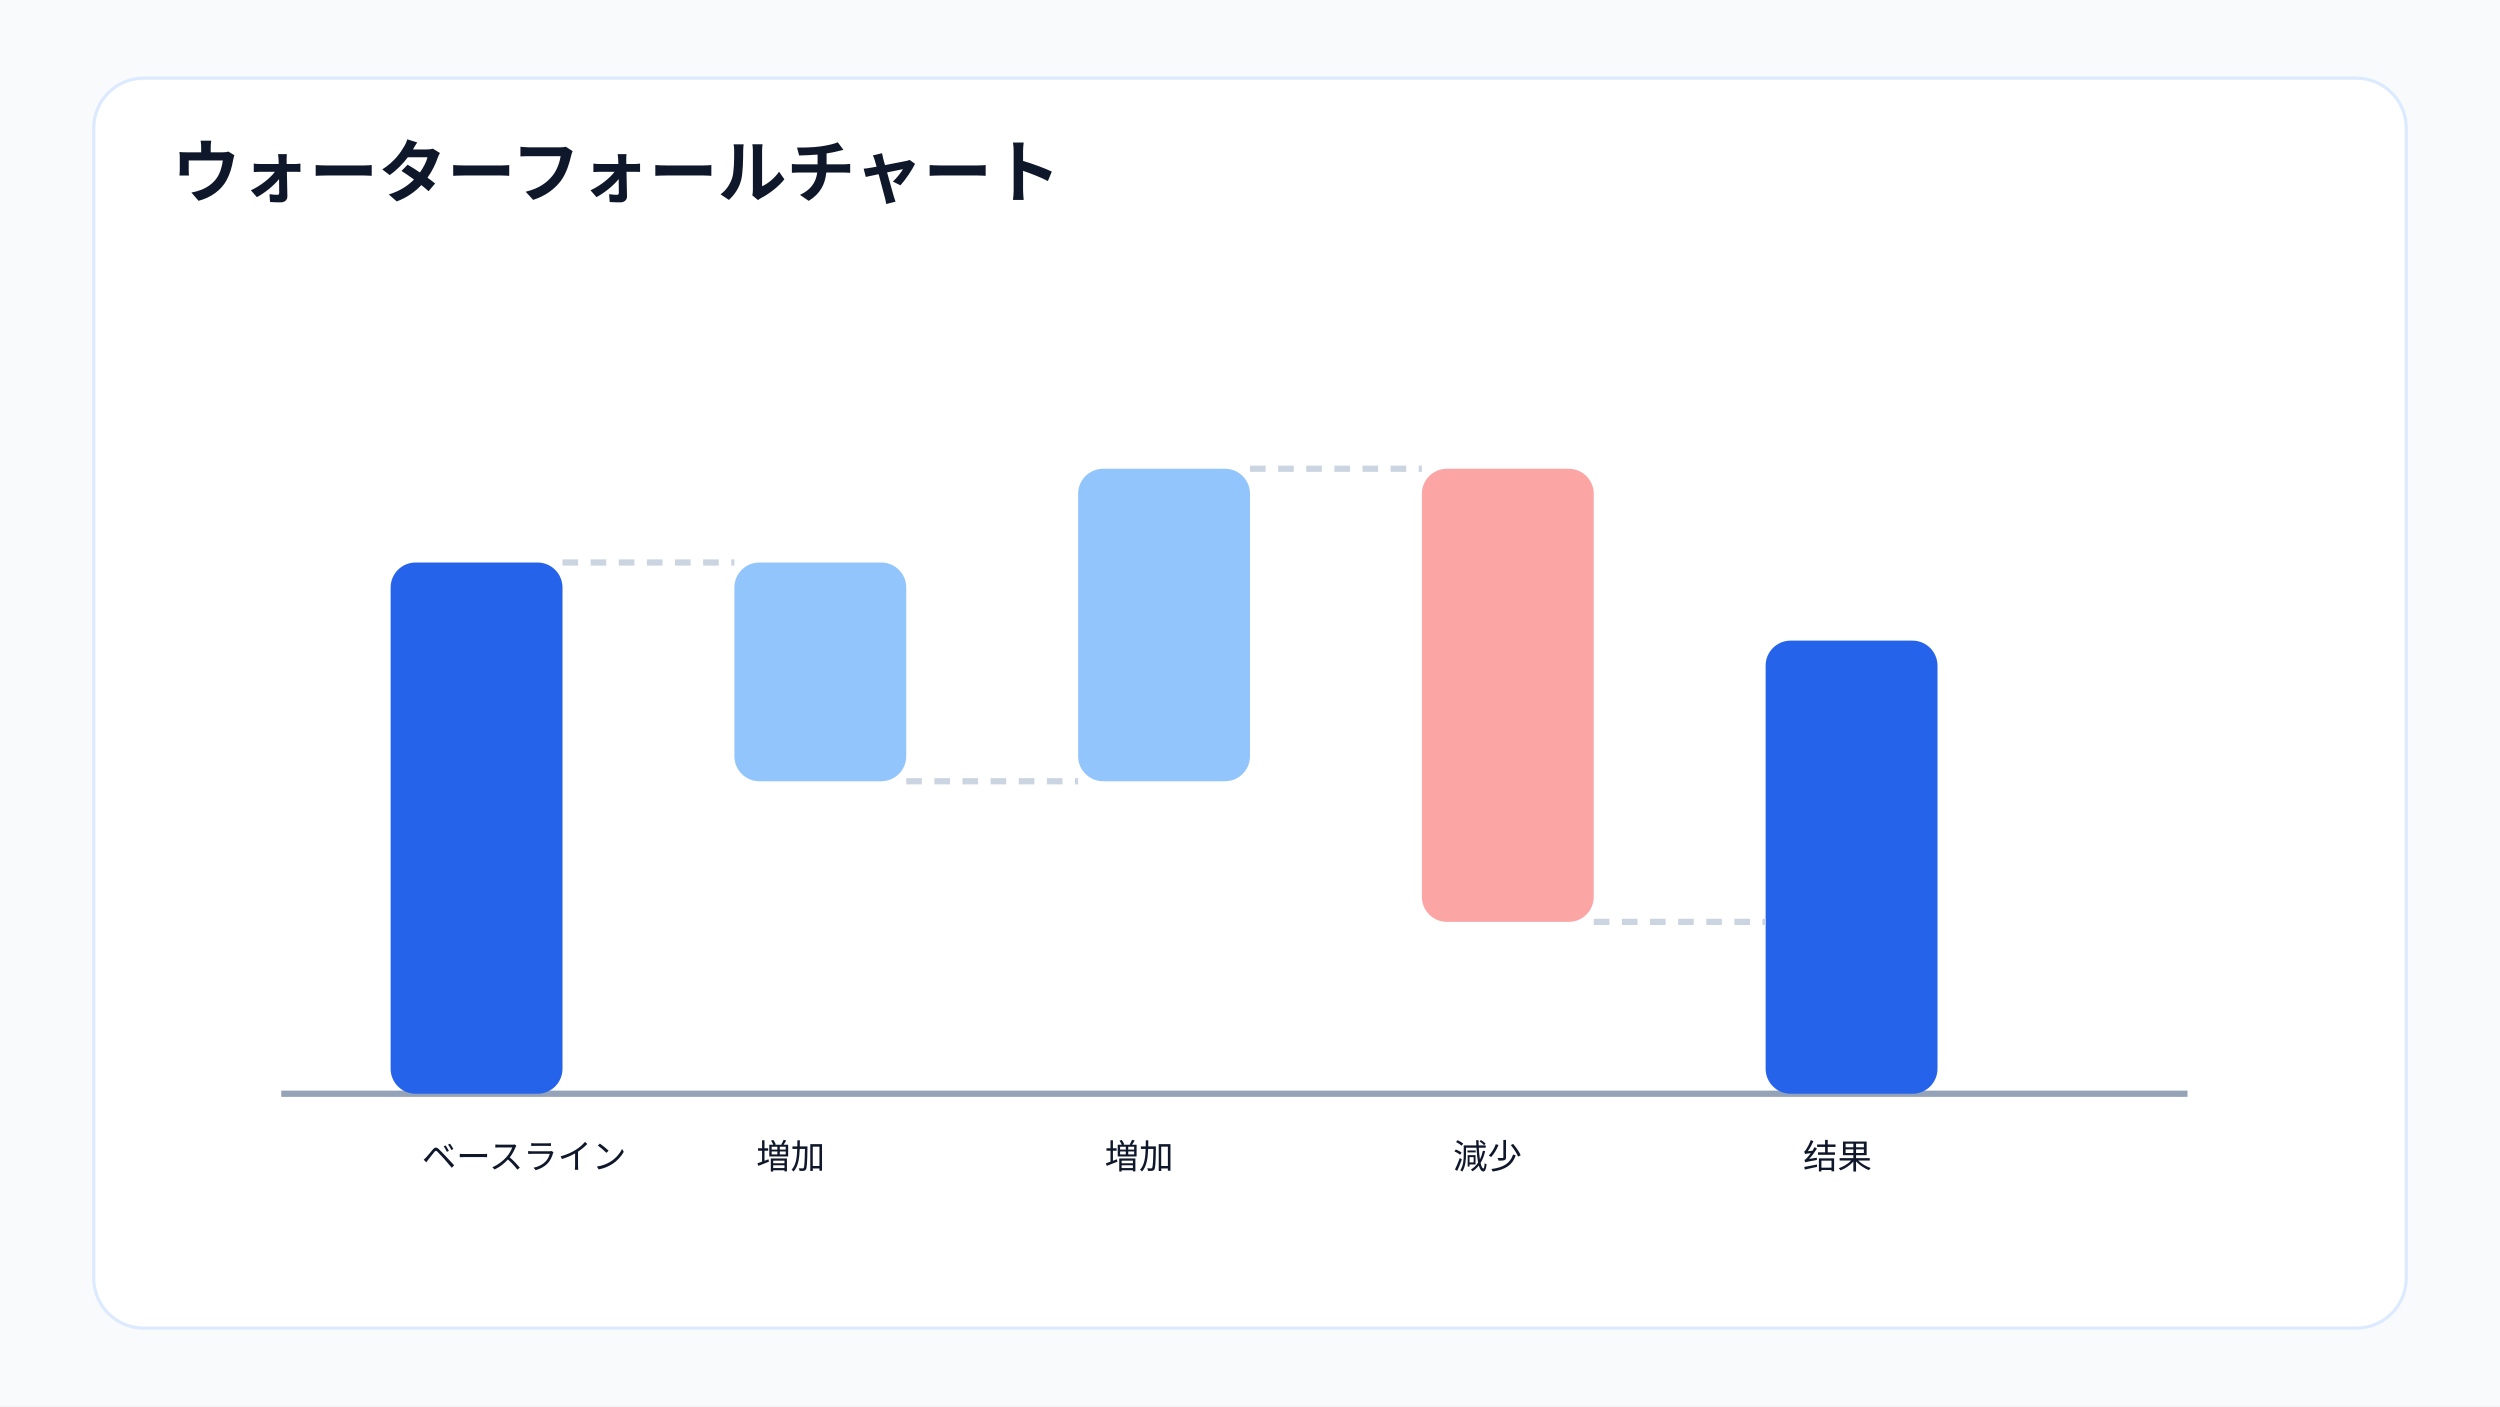
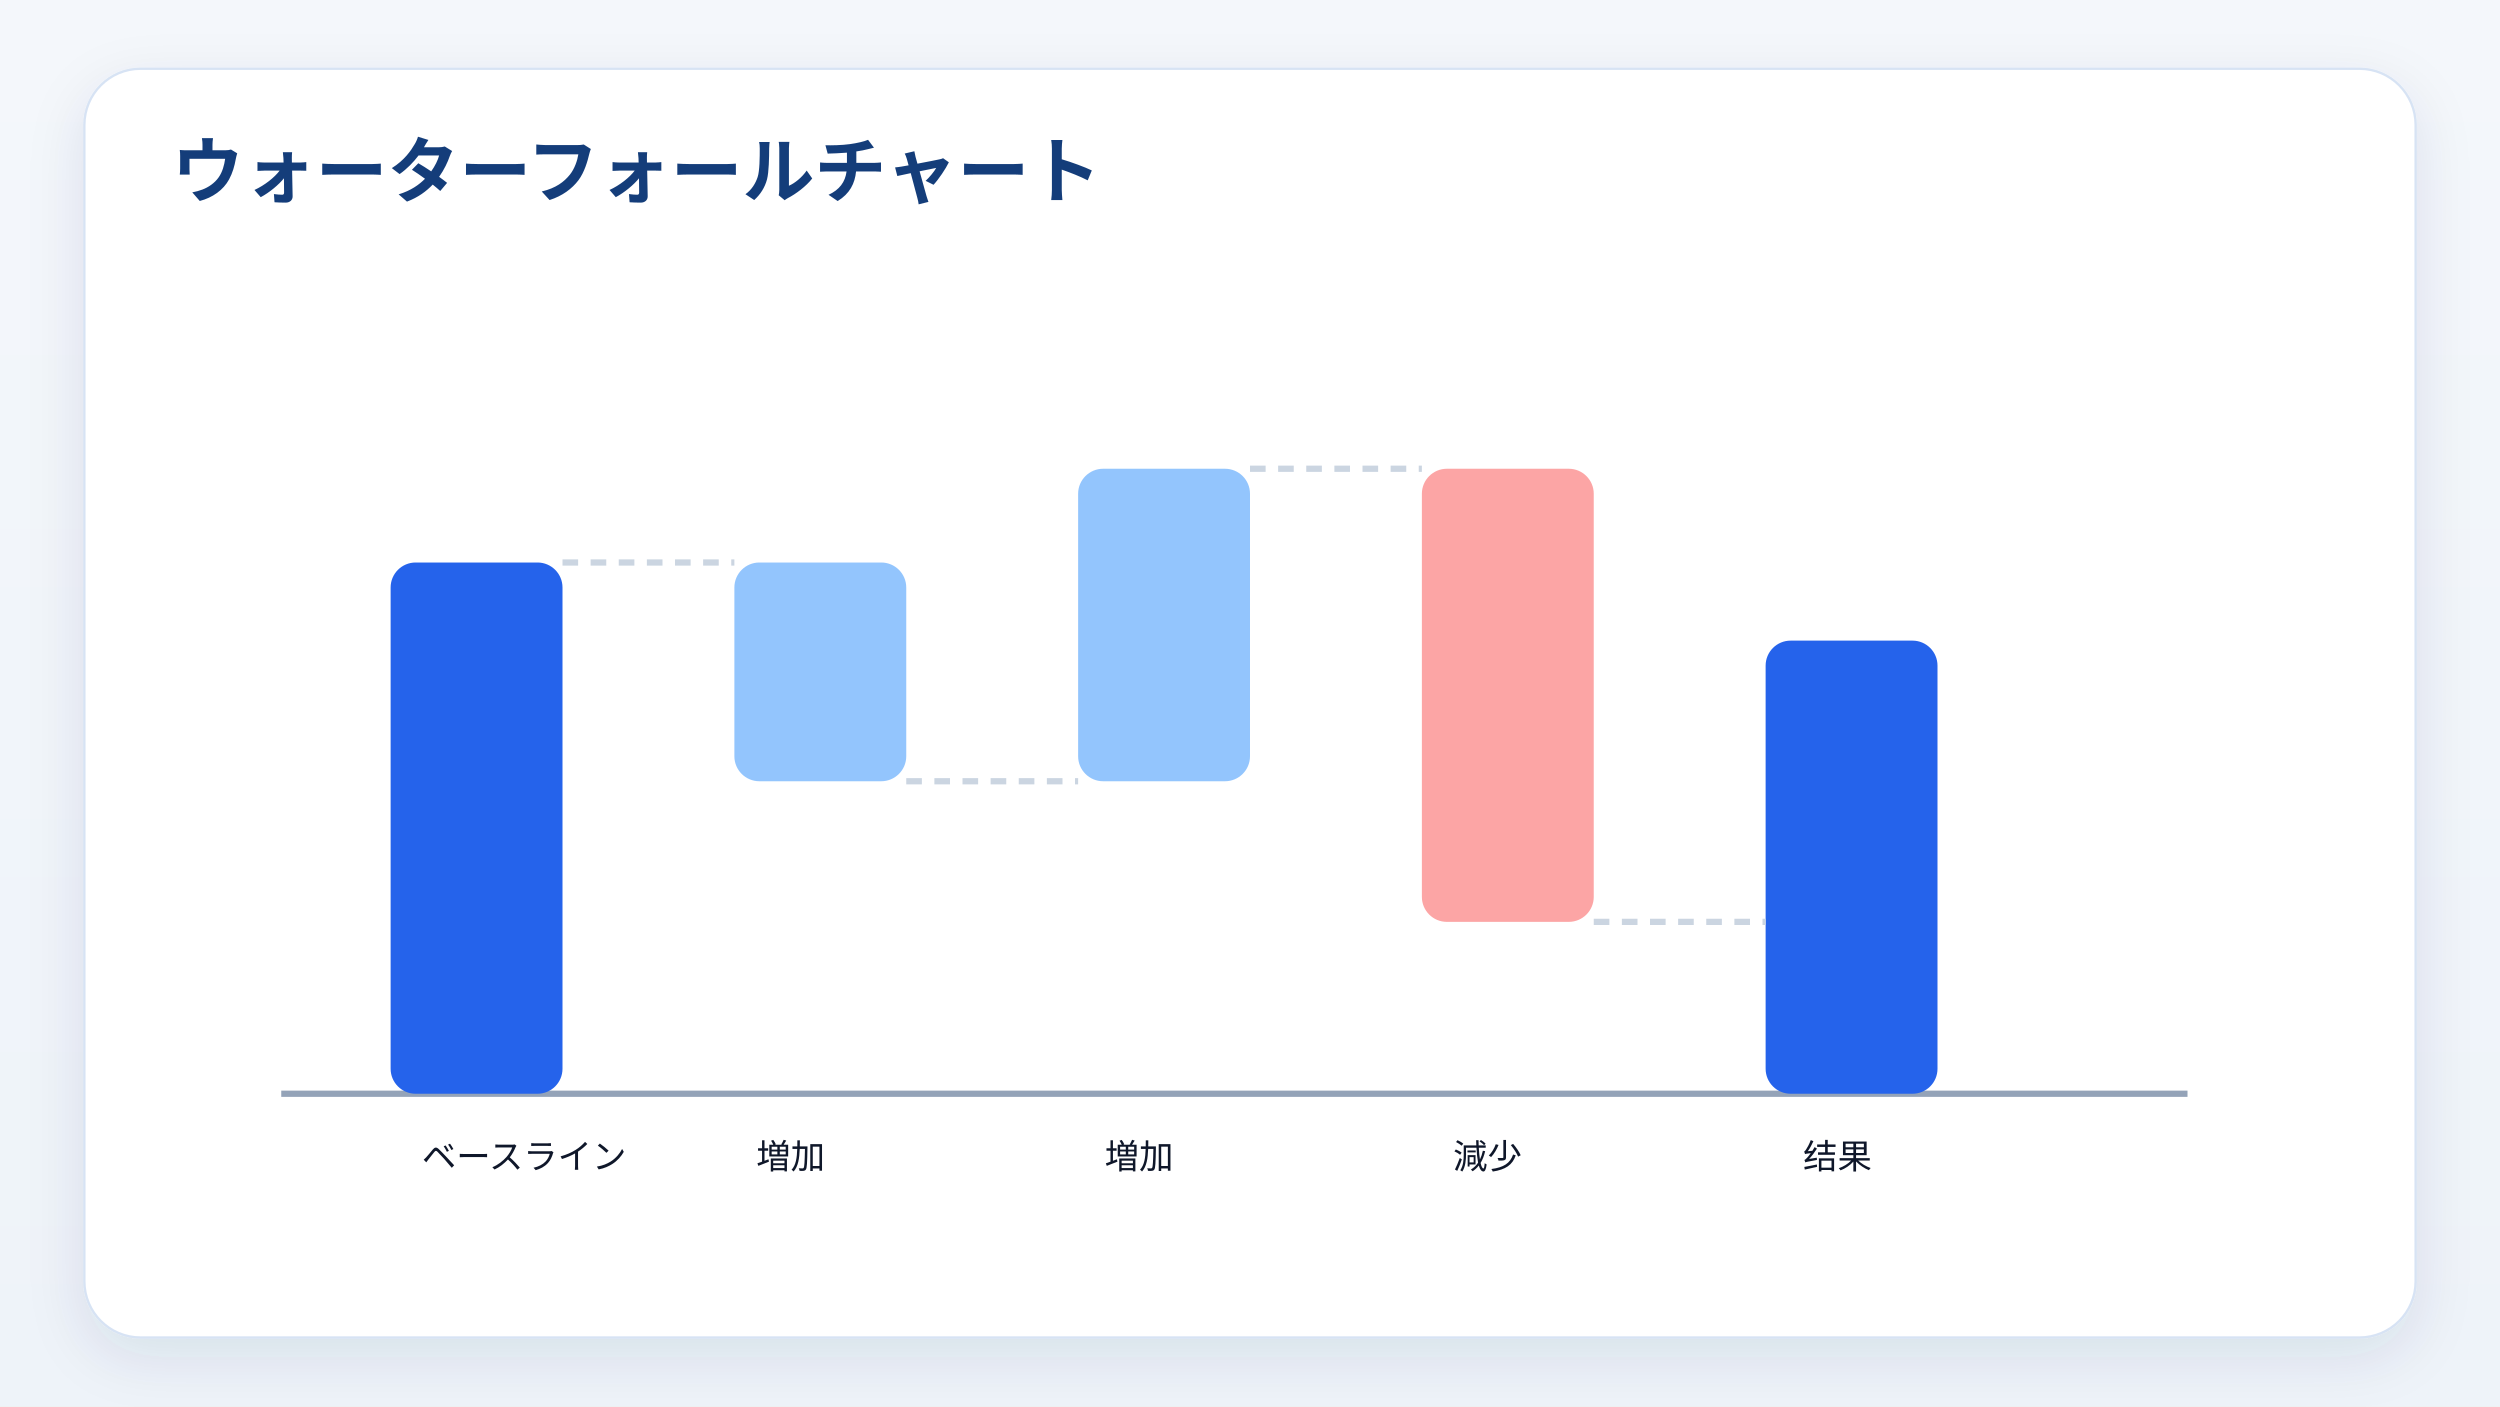
<svg xmlns="http://www.w3.org/2000/svg" width="1600" height="900" viewBox="0 0 1600 900">
-   <rect width="1600" height="900" fill="#f8fafc" />
-   <rect x="60" y="50" width="1480" height="800" rx="32" fill="#ffffff" stroke="#dbeafe" stroke-width="2" />
-   <text x="110" y="126" fill="#0f172a" font-size="44" font-family="Arial, sans-serif" font-weight="700">ウォーターフォールチャート</text>
+   <defs>
+     <linearGradient id="pageBg" x1="0" y1="0" x2="0" y2="1">
+       <stop offset="0%" stop-color="#f4f7fb" />
+       <stop offset="100%" stop-color="#eef3f9" />
+     </linearGradient>
+     <filter id="panelShadow" x="-10%" y="-10%" width="120%" height="120%">
+       <feDropShadow dx="0" dy="12" stdDeviation="18" flood-color="#1e3a5f" flood-opacity="0.10" />
+     </filter>
+   </defs>
+   <rect width="1600" height="900" fill="url(#pageBg)" />
+   <rect x="54" y="44" width="1492" height="812" rx="36" fill="#ffffff" stroke="#d7e3f4" stroke-width="1.5" filter="url(#panelShadow)" />
+   <text x="110" y="126" fill="#143d7a" font-size="46" font-family="Arial, sans-serif" font-weight="700">ウォーターフォールチャート</text>
  <line x1="180" y1="700" x2="1400" y2="700" stroke="#94a3b8" stroke-width="4" />
  <rect x="250" y="360" width="110" height="340" rx="16" fill="#2563eb" />
  <rect x="470" y="360" width="110" height="140" rx="16" fill="#93c5fd" />
  <line x1="360" y1="360" x2="470" y2="360" stroke="#cbd5e1" stroke-width="4" stroke-dasharray="10 8" />
  <rect x="690" y="300" width="110" height="200" rx="16" fill="#93c5fd" />
  <line x1="580" y1="500" x2="690" y2="500" stroke="#cbd5e1" stroke-width="4" stroke-dasharray="10 8" />
  <rect x="910" y="300" width="110" height="290" rx="16" fill="#fca5a5" />
  <line x1="800" y1="300" x2="910" y2="300" stroke="#cbd5e1" stroke-width="4" stroke-dasharray="10 8" />
  <rect x="1130" y="410" width="110" height="290" rx="16" fill="#2563eb" />
  <line x1="1020" y1="590" x2="1130" y2="590" stroke="#cbd5e1" stroke-width="4" stroke-dasharray="10 8" />
  <text x="270" y="748" fill="#0f172a" font-size="22" font-family="Arial, sans-serif">ベースライン</text>
  <text x="484" y="748" fill="#0f172a" font-size="22" font-family="Arial, sans-serif">増加</text>
  <text x="707" y="748" fill="#0f172a" font-size="22" font-family="Arial, sans-serif">増加</text>
  <text x="930" y="748" fill="#0f172a" font-size="22" font-family="Arial, sans-serif">減少</text>
  <text x="1154" y="748" fill="#0f172a" font-size="22" font-family="Arial, sans-serif">结果</text>
</svg>
